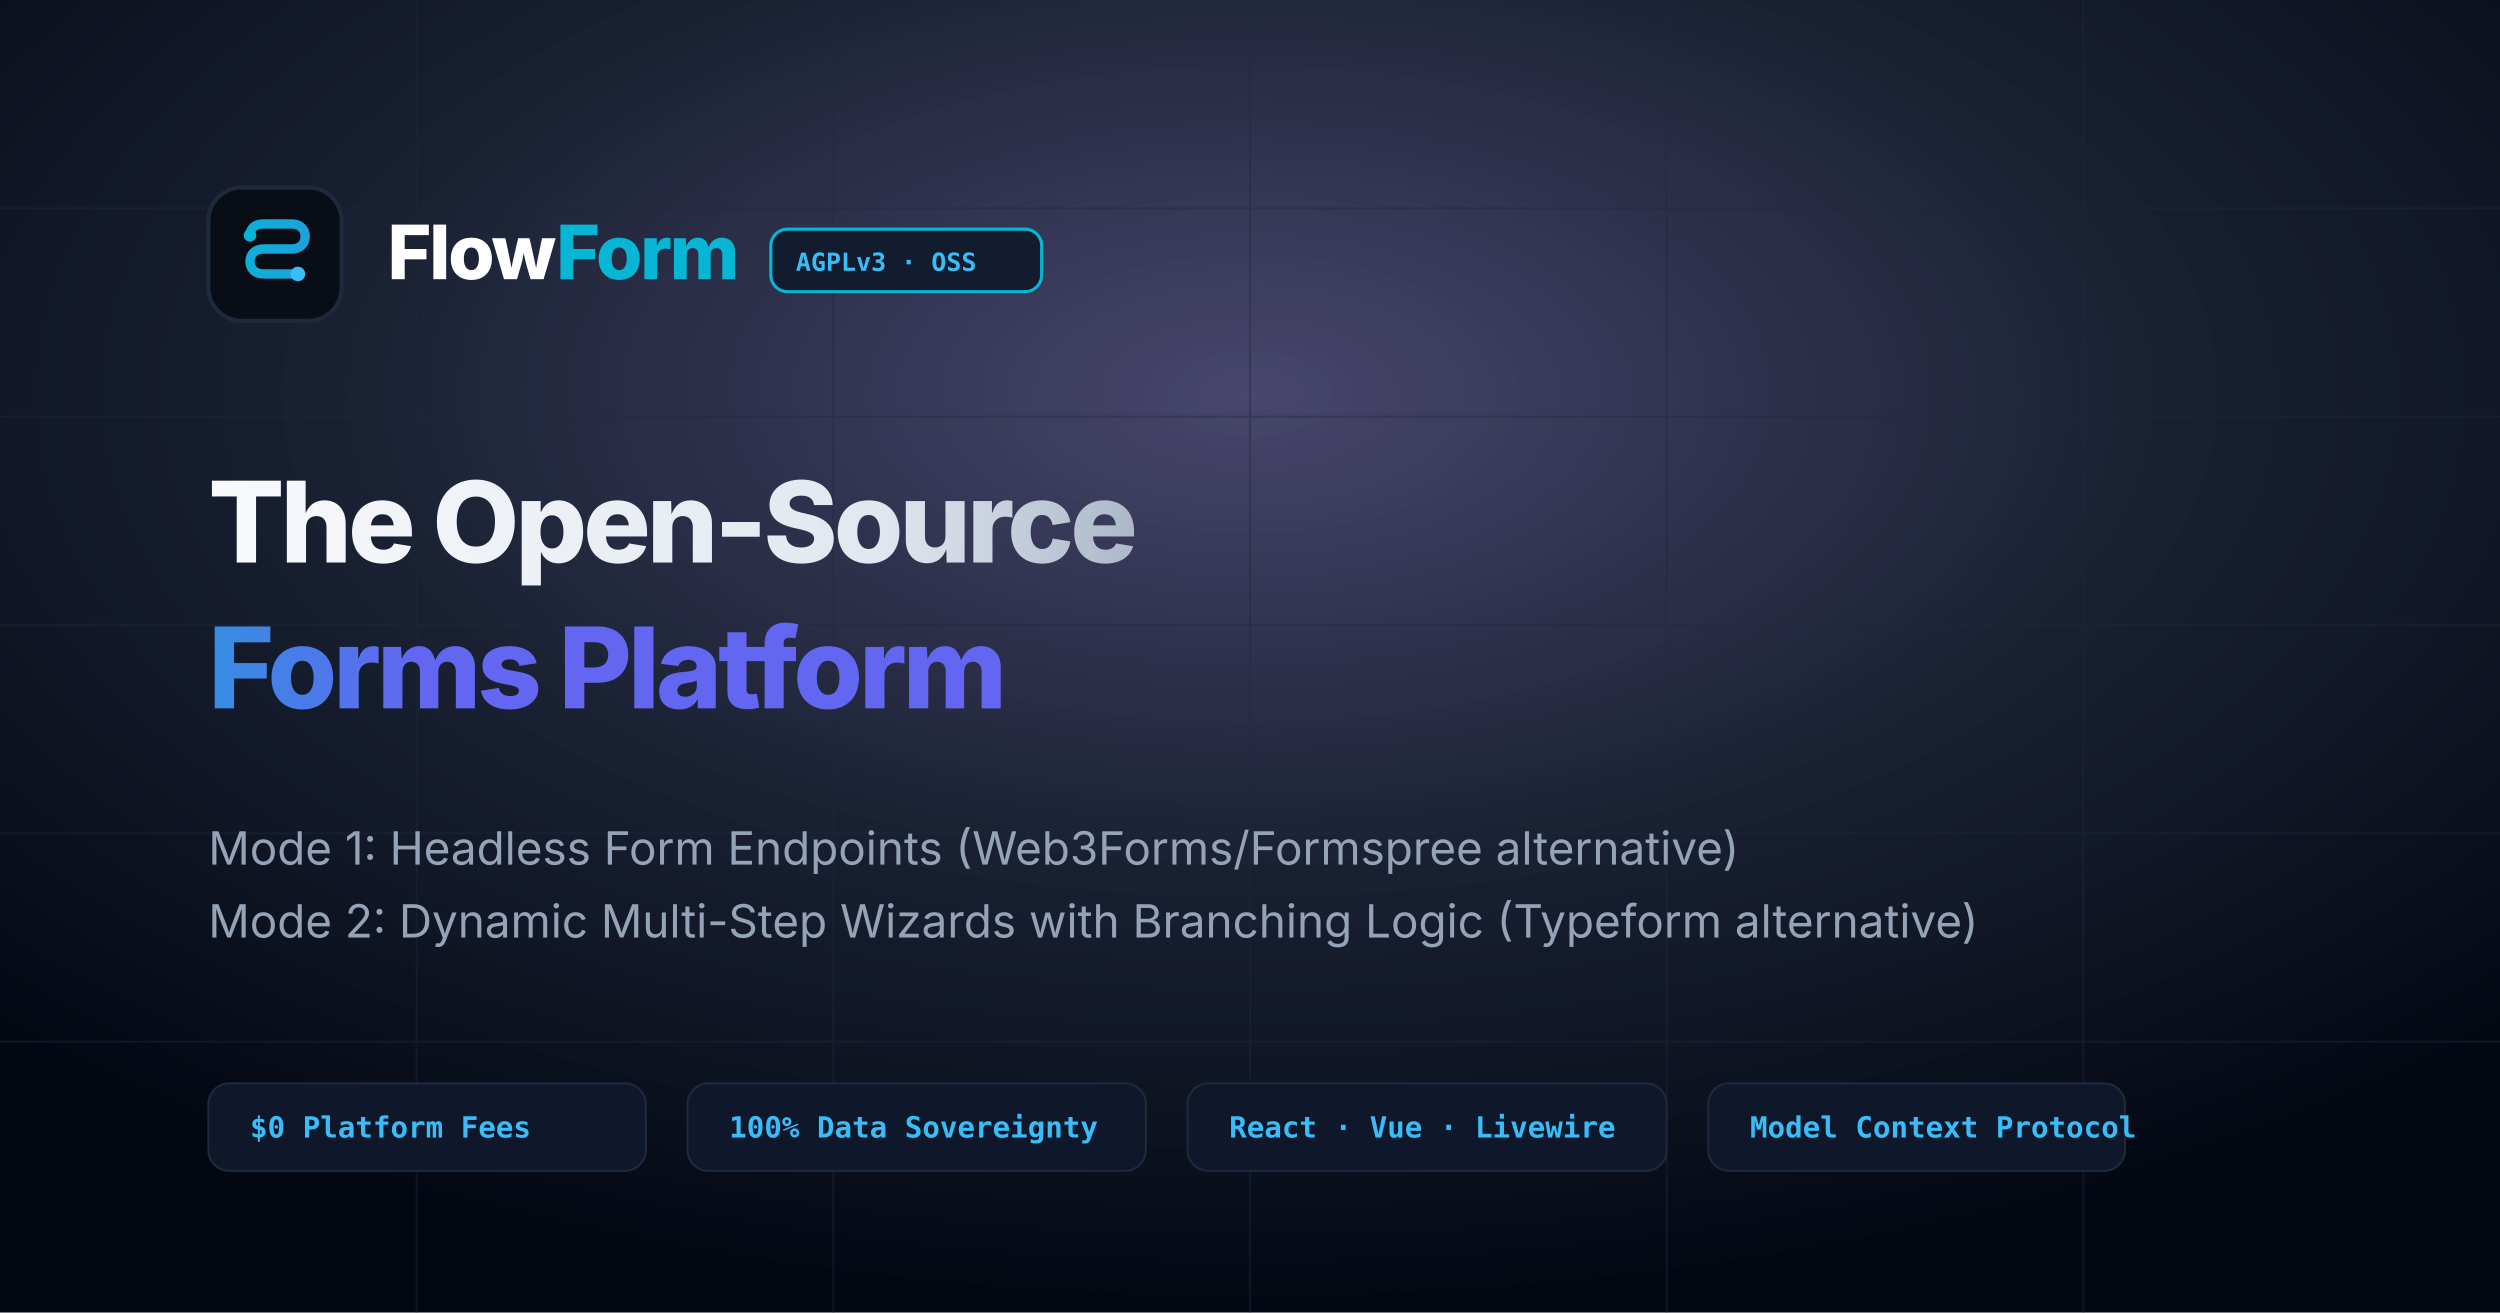
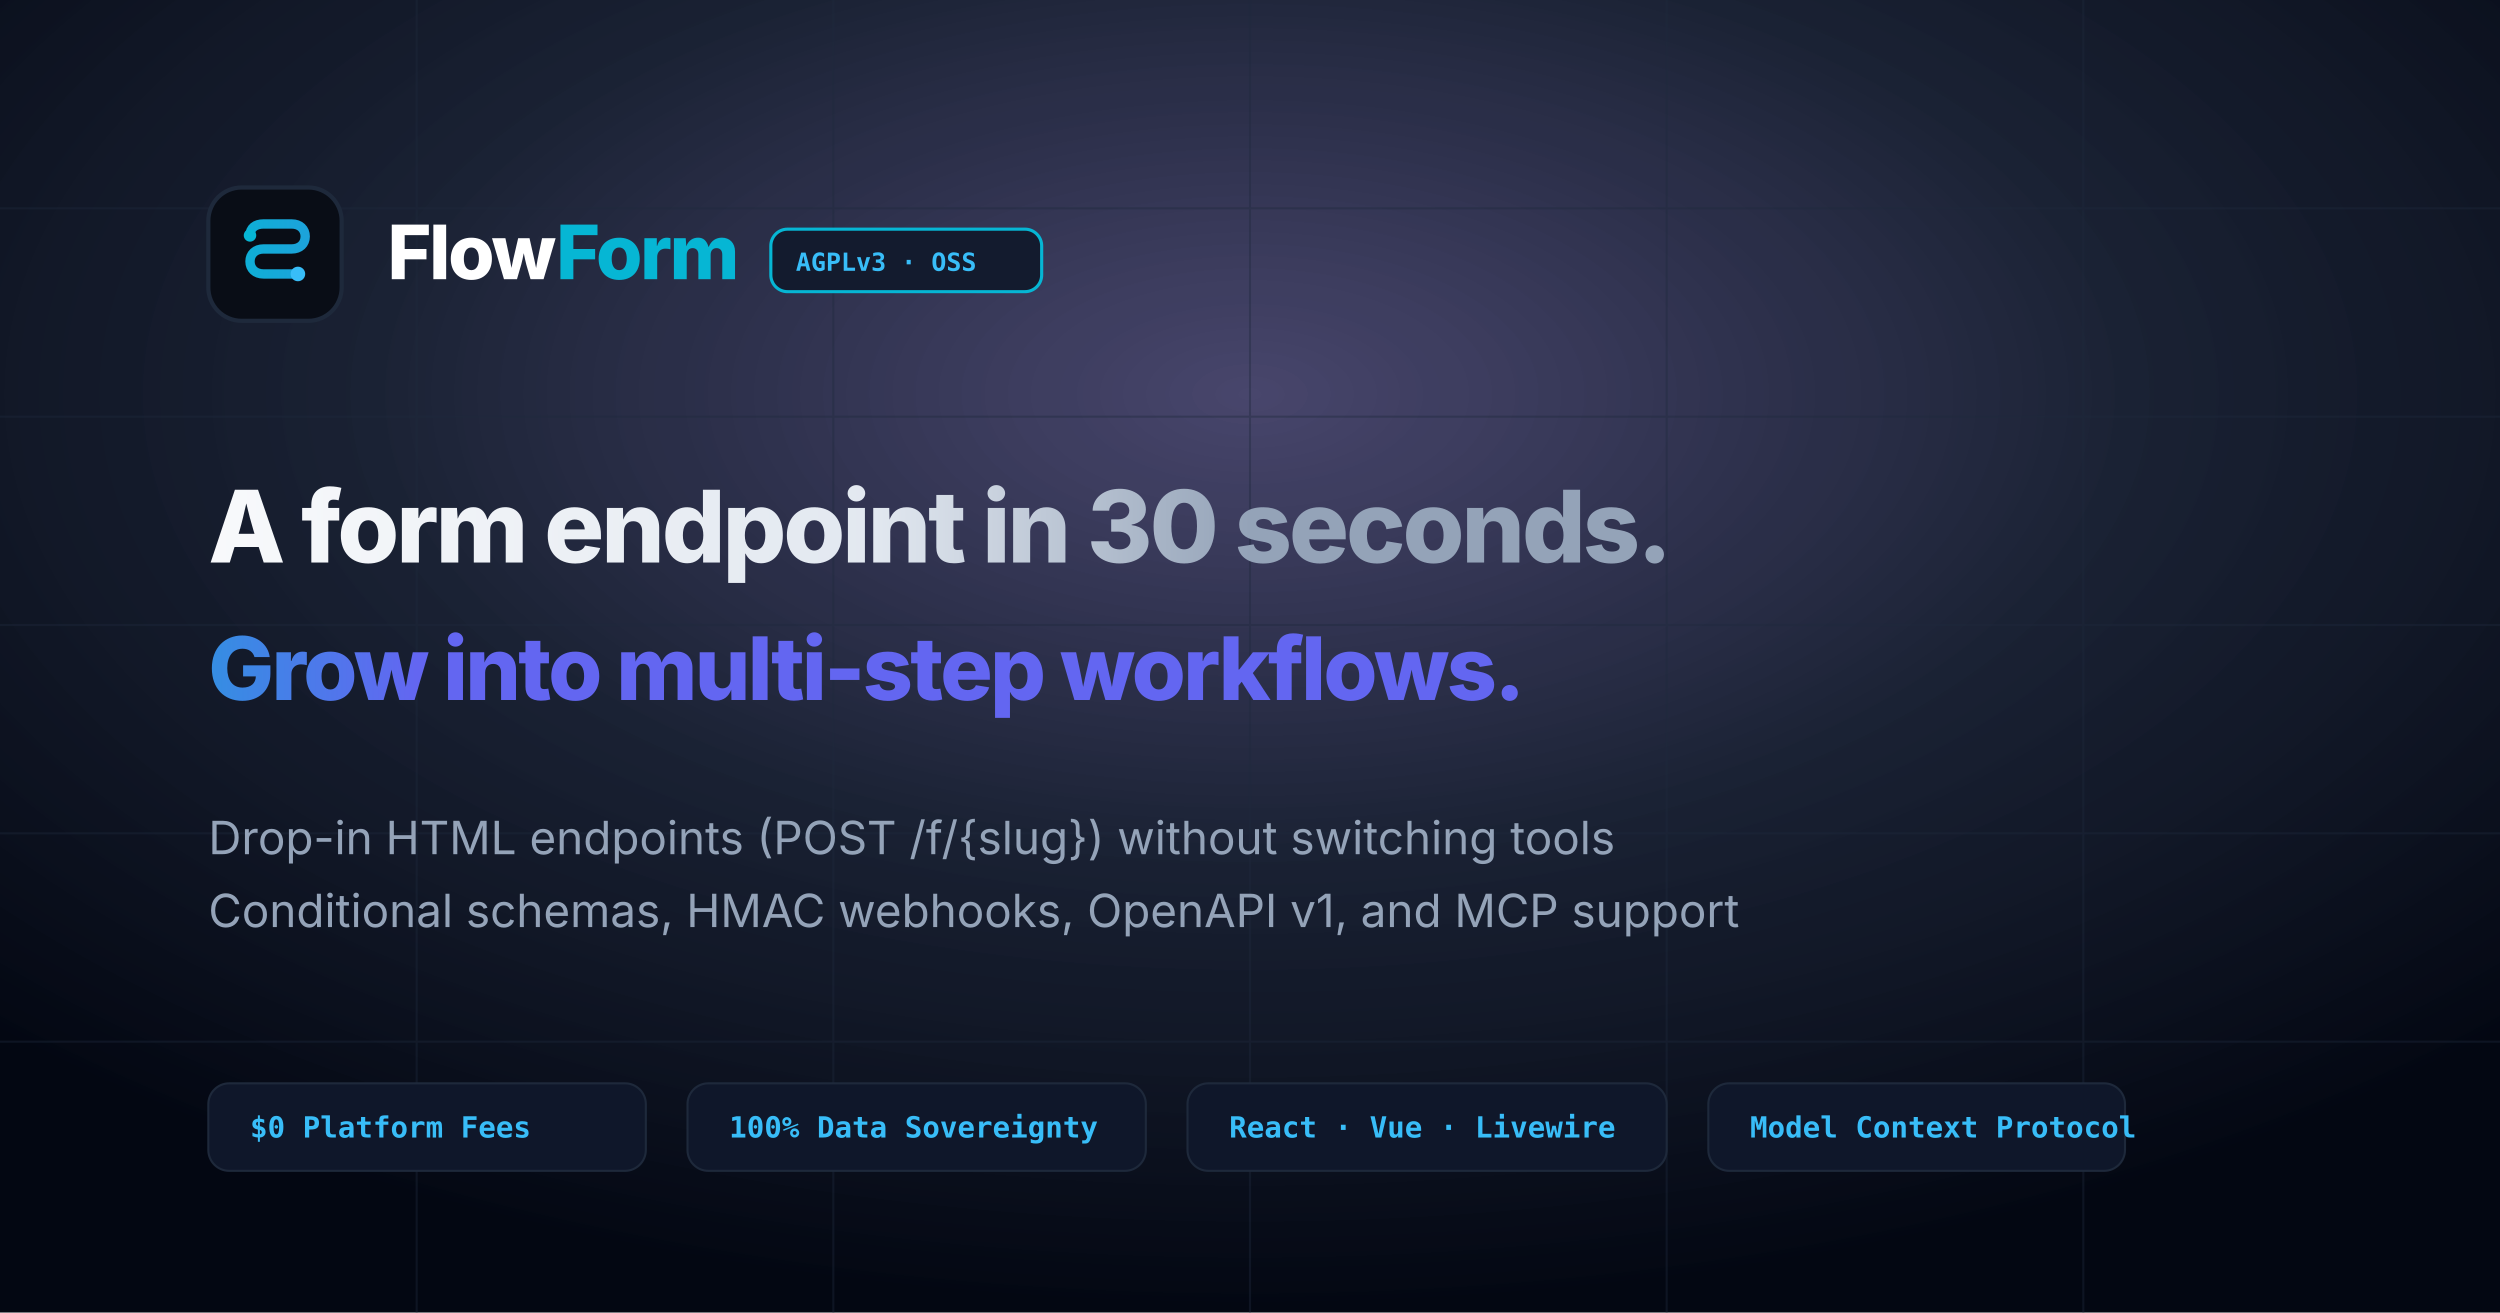
<svg xmlns="http://www.w3.org/2000/svg" viewBox="0 0 1200 630" fill="none">
  <defs>
    <radialGradient id="bgGlow" cx="50%" cy="30%" r="70%">
      <stop offset="0%" stop-color="#1e1b4b" stop-opacity="0.8" />
      <stop offset="50%" stop-color="#0f172a" stop-opacity="0.95" />
      <stop offset="100%" stop-color="#030712" />
    </radialGradient>
    <linearGradient id="textGrad" x1="0" y1="0" x2="600" y2="0" gradientUnits="userSpaceOnUse">
      <stop offset="0%" stop-color="#ffffff" />
      <stop offset="70%" stop-color="#e2e8f0" />
      <stop offset="100%" stop-color="#94a3b8" />
    </linearGradient>
    <linearGradient id="brandGrad" x1="0" y1="0" x2="200" y2="0" gradientUnits="userSpaceOnUse">
      <stop offset="0%" stop-color="#06b6d4" />
      <stop offset="100%" stop-color="#6366f1" />
    </linearGradient>
  </defs>
  <rect width="1200" height="630" fill="url(#bgGlow)" />
  <g stroke="#1e293b" stroke-width="1" opacity="0.4">
    <path d="M0 100H1200M0 200H1200M0 300H1200M0 400H1200M0 500H1200" />
    <path d="M200 0V630M400 0V630M600 0V630M800 0V630M1000 0V630" />
  </g>
  <g transform="translate(100, 90)">
    <rect width="64" height="64" rx="16" fill="#090d16" stroke="#1e293b" stroke-width="2" />
    <path d="M20 23C20 19.5 22.5 17.5 26.5 17.5H40C44 17.5 46.5 20 46.5 23.5C46.5 27 44 29.5 40 29.5H26.5C22.5 29.5 20 32 20 35.5C20 39 22.5 41.5 26.5 41.5H43" stroke="url(#brandGrad)" stroke-width="4.5" stroke-linecap="round" stroke-linejoin="round" />
    <circle cx="20" cy="23" r="3" fill="#06b6d4" />
    <circle cx="43" cy="41.5" r="3.5" fill="#38bdf8" />
    <text x="86" y="44" font-family="-apple-system, BlinkMacSystemFont, 'Inter', sans-serif" font-size="36" font-weight="800" fill="#ffffff" letter-spacing="-0.03em">
      Flow<tspan fill="#06b6d4">Form</tspan>
    </text>
    <rect x="270" y="20" width="130" height="30" rx="8" fill="#131b2e" stroke="#06b6d4" stroke-width="1.5" />
    <text x="282" y="40" font-family="'JetBrains Mono', monospace" font-size="12" font-weight="700" fill="#38bdf8">AGPLv3 · OSS</text>
  </g>
-   <text x="100" y="270" font-family="-apple-system, BlinkMacSystemFont, 'Inter', sans-serif" font-size="54" font-weight="800" fill="url(#textGrad)" letter-spacing="-0.035em">
-     The Open-Source
+   <text x="100" y="270" font-family="-apple-system, BlinkMacSystemFont, 'Inter', sans-serif" font-size="48" font-weight="800" fill="url(#textGrad)" letter-spacing="-0.03em">
+     A form endpoint in 30 seconds.
  </text>
-   <text x="100" y="340" font-family="-apple-system, BlinkMacSystemFont, 'Inter', sans-serif" font-size="54" font-weight="800" fill="url(#brandGrad)" letter-spacing="-0.035em">
-     Forms Platform
+   <text x="100" y="336" font-family="-apple-system, BlinkMacSystemFont, 'Inter', sans-serif" font-size="42" font-weight="800" fill="url(#brandGrad)" letter-spacing="-0.03em">
+     Grow into multi-step workflows.
  </text>
-   <text x="100" y="415" font-family="-apple-system, BlinkMacSystemFont, 'Inter', sans-serif" font-size="22" font-weight="400" fill="#94a3b8">
-     Mode 1: Headless Form Endpoints (Web3Forms/Formspree alternative)
+   <text x="100" y="410" font-family="-apple-system, BlinkMacSystemFont, 'Inter', sans-serif" font-size="22" font-weight="400" fill="#94a3b8">
+     Drop-in HTML endpoints (POST /f/{slug}) without switching tools
  </text>
-   <text x="100" y="450" font-family="-apple-system, BlinkMacSystemFont, 'Inter', sans-serif" font-size="22" font-weight="400" fill="#94a3b8">
-     Mode 2: Dynamic Multi-Step Wizards with Branching Logic (Typeform alternative)
+   <text x="100" y="445" font-family="-apple-system, BlinkMacSystemFont, 'Inter', sans-serif" font-size="22" font-weight="400" fill="#94a3b8">
+     Conditional schemas, HMAC webhooks, OpenAPI v1, and MCP support
  </text>
  <g transform="translate(100, 520)">
    <rect width="210" height="42" rx="10" fill="#0f172a" stroke="#1e293b" />
    <text x="20" y="26" font-family="'JetBrains Mono', monospace" font-size="14" font-weight="600" fill="#38bdf8">$0 Platform Fees</text>
    <rect x="230" width="220" height="42" rx="10" fill="#0f172a" stroke="#1e293b" />
    <text x="250" y="26" font-family="'JetBrains Mono', monospace" font-size="14" font-weight="600" fill="#38bdf8">100% Data Sovereignty</text>
    <rect x="470" width="230" height="42" rx="10" fill="#0f172a" stroke="#1e293b" />
    <text x="490" y="26" font-family="'JetBrains Mono', monospace" font-size="14" font-weight="600" fill="#38bdf8">React · Vue · Livewire</text>
    <rect x="720" width="200" height="42" rx="10" fill="#0f172a" stroke="#1e293b" />
    <text x="740" y="26" font-family="'JetBrains Mono', monospace" font-size="14" font-weight="600" fill="#38bdf8">Model Context Protocol</text>
  </g>
</svg>
